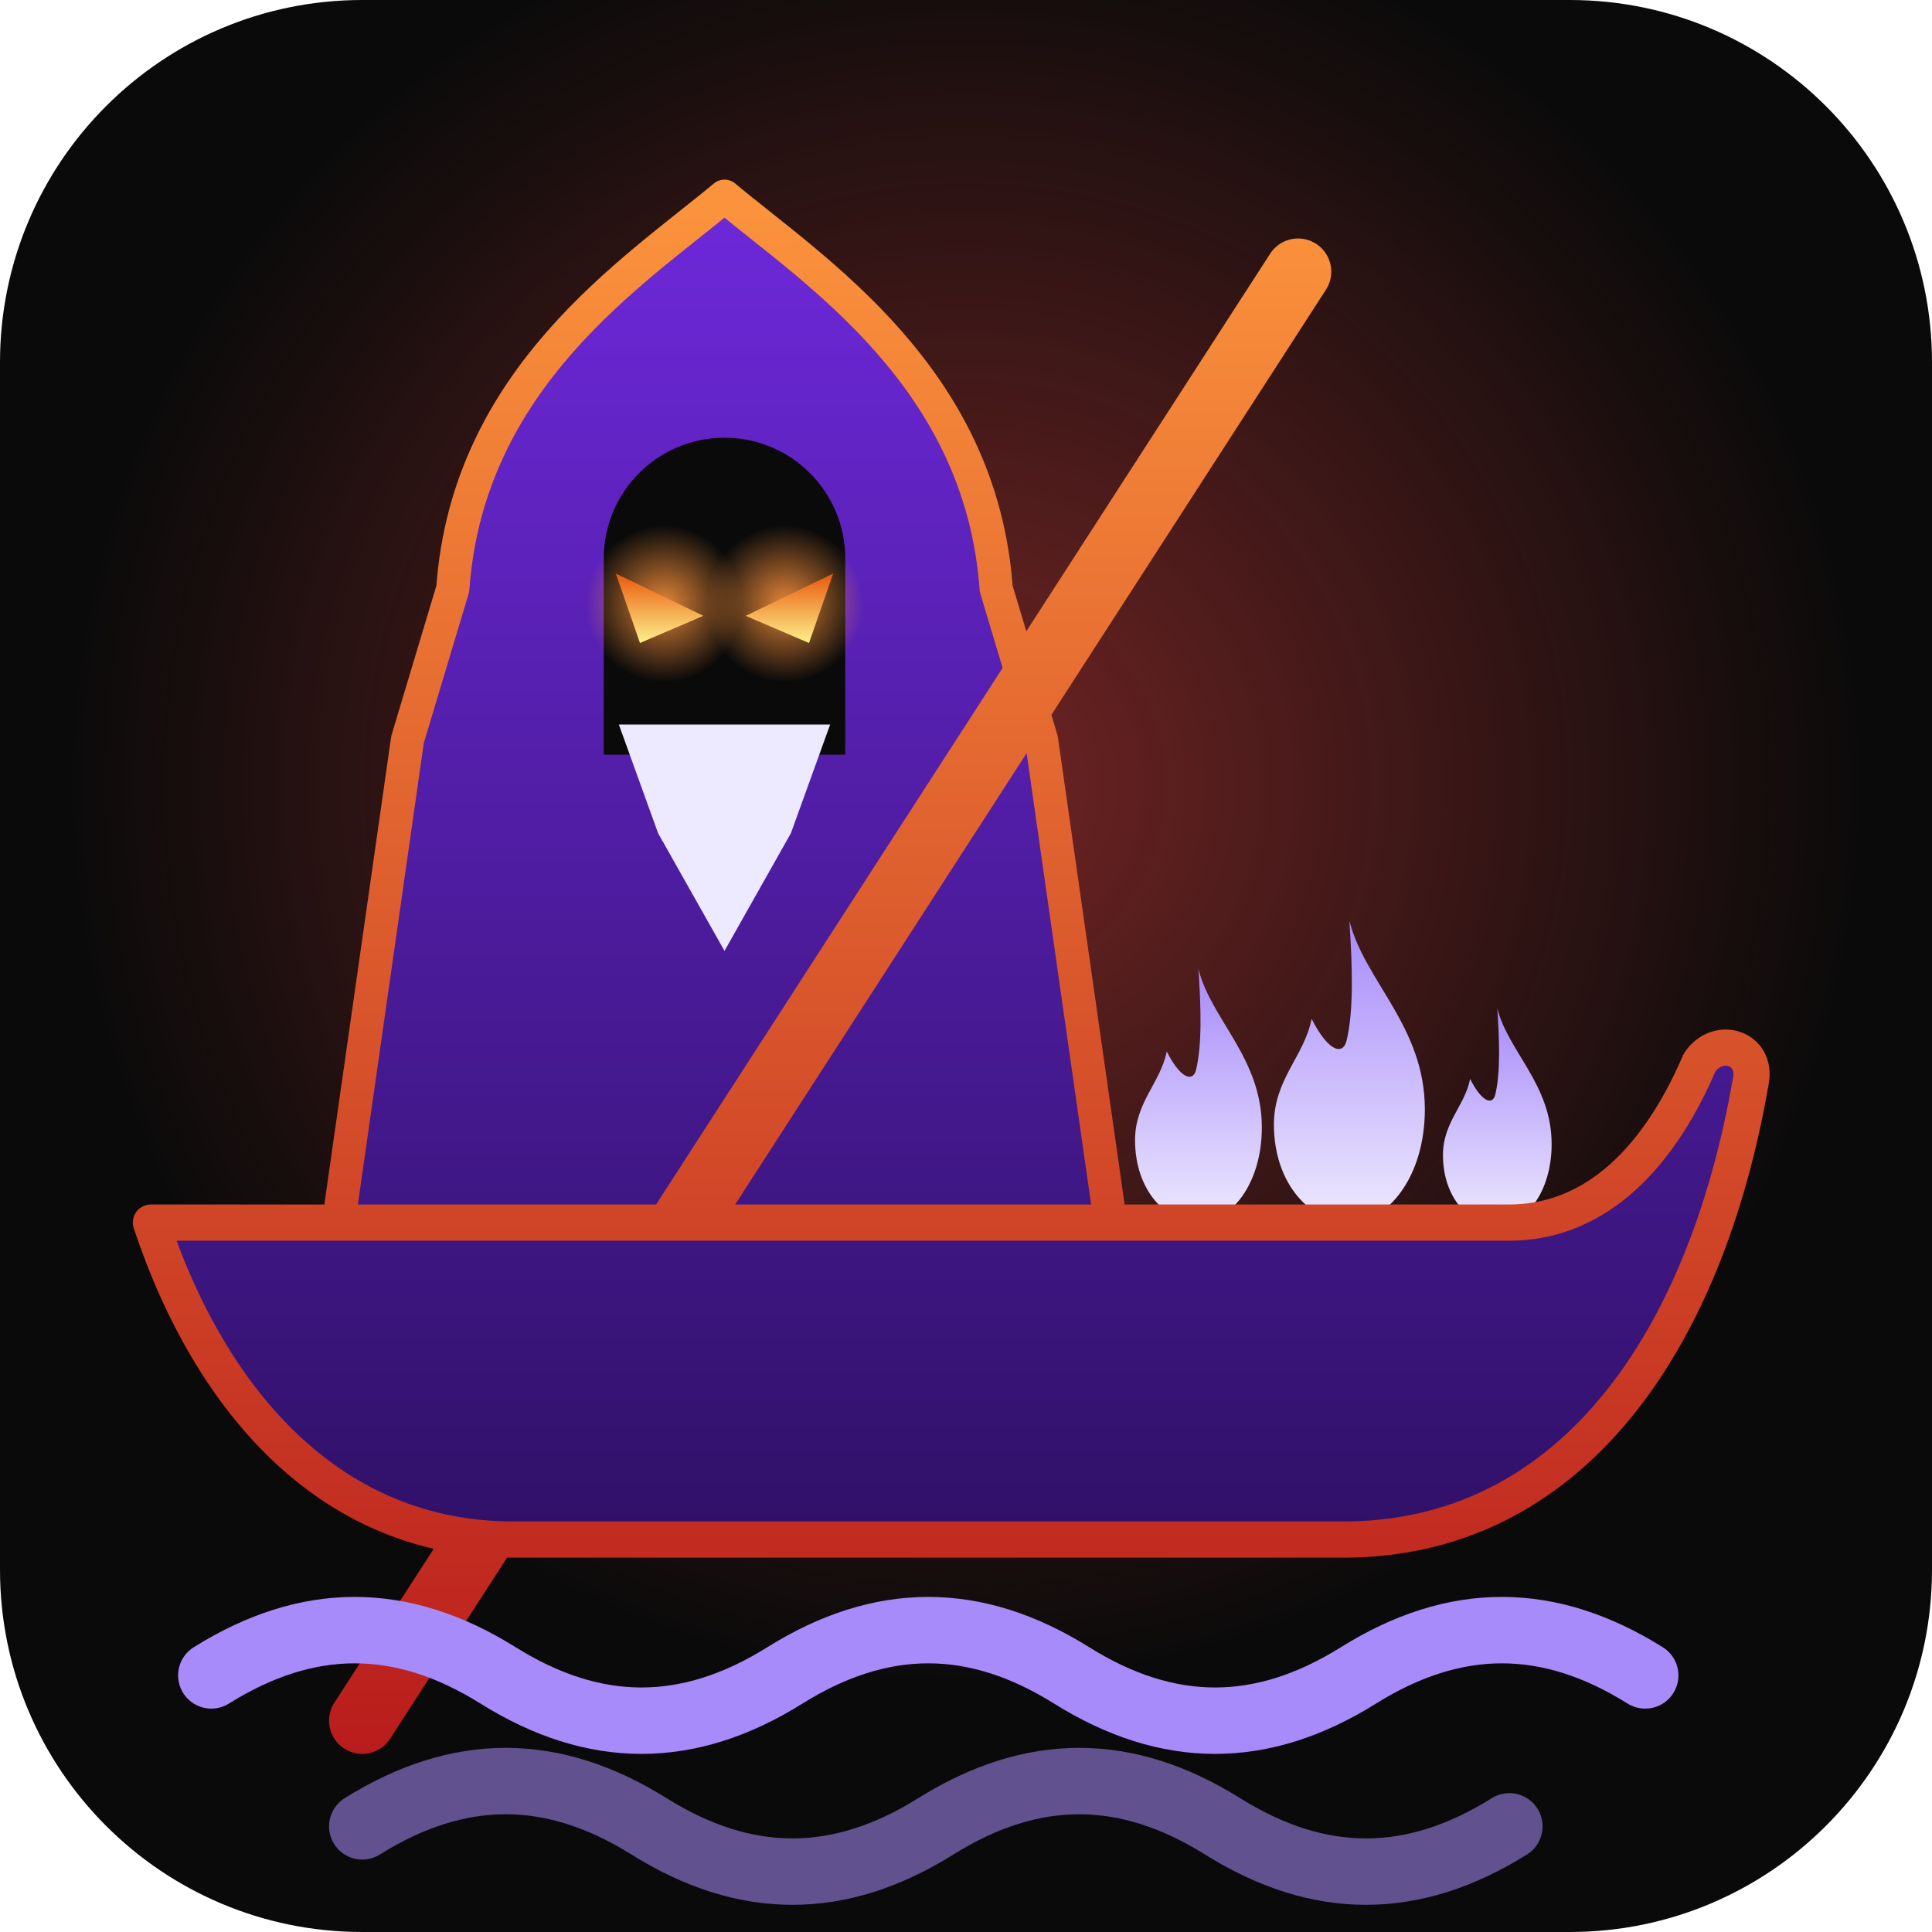
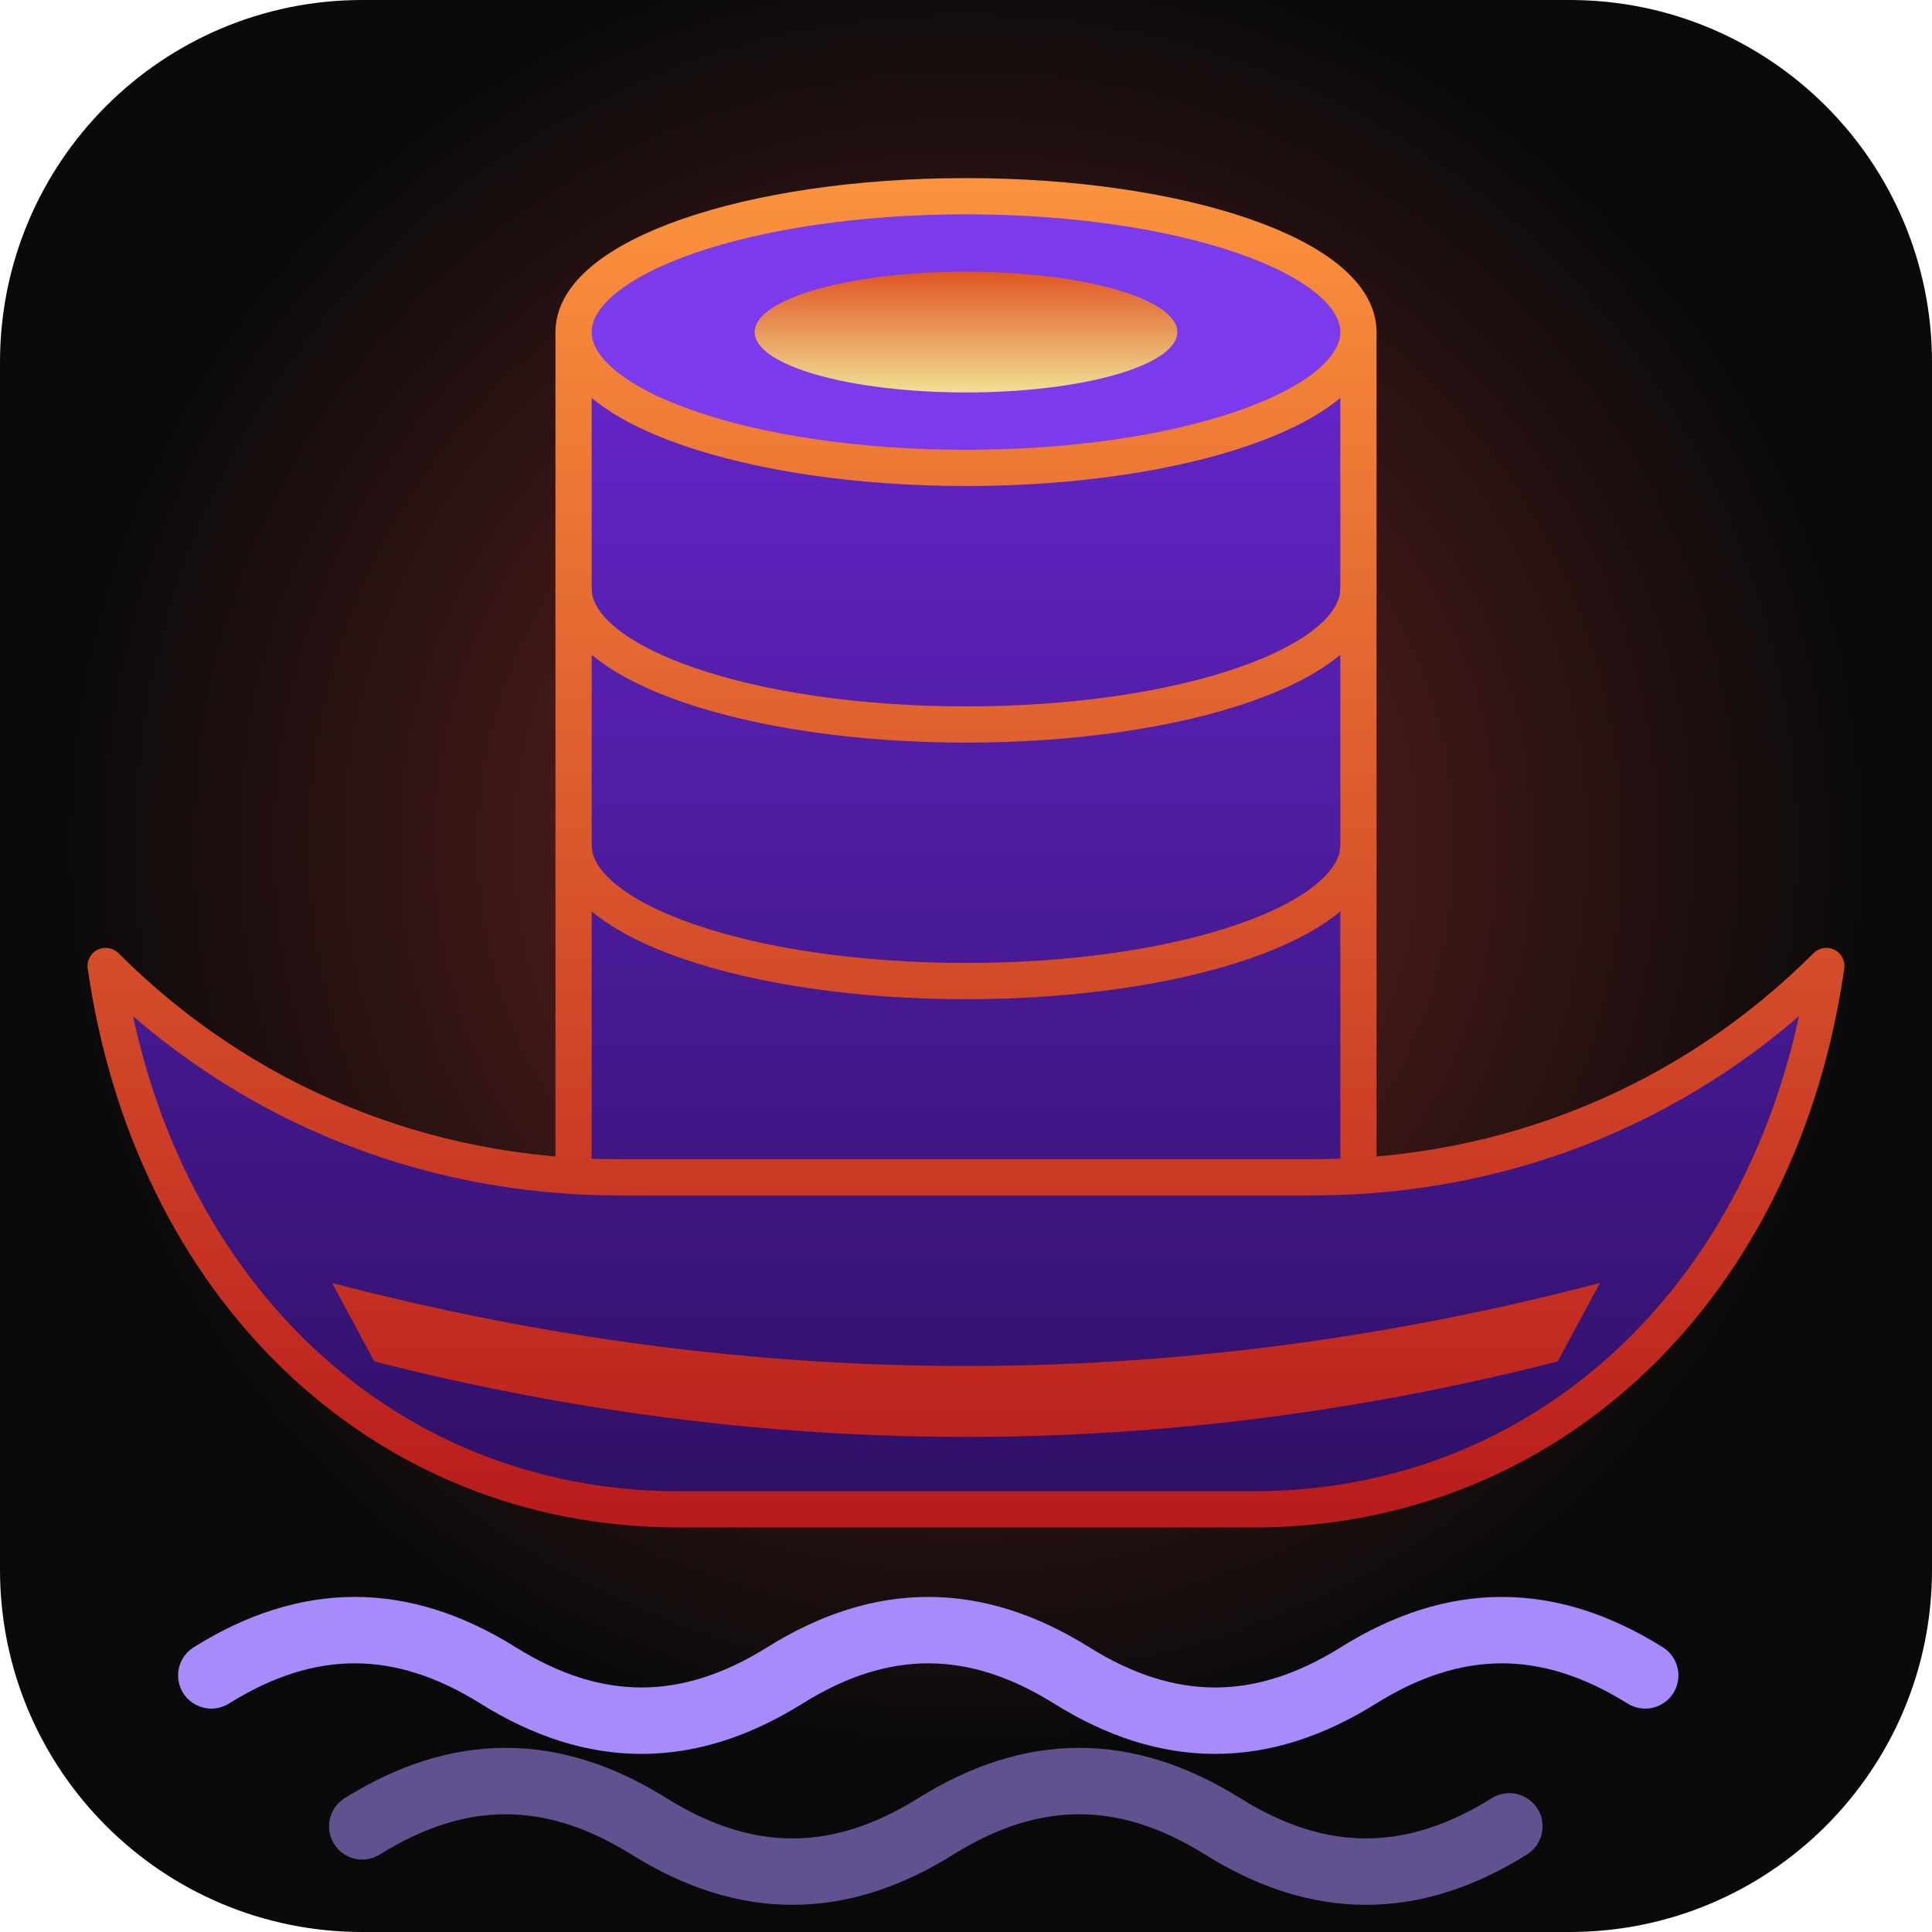
<svg xmlns="http://www.w3.org/2000/svg" viewBox="0 0 64 64" role="img" aria-label="Caronte">
  <defs>
-     <radialGradient id="caronte-glow" cx="32" cy="26" r="30" gradientUnits="userSpaceOnUse">
+     <radialGradient id="caronte-glow" cx="32" cy="28" r="30" gradientUnits="userSpaceOnUse">
      <stop offset="0" stop-color="#ef4444" stop-opacity="0.45" />
      <stop offset="1" stop-color="#ef4444" stop-opacity="0" />
    </radialGradient>
-     <radialGradient id="caronte-halo">
-       <stop offset="0" stop-color="#fb923c" stop-opacity="0.9" />
-       <stop offset="1" stop-color="#fb923c" stop-opacity="0" />
-     </radialGradient>
-     <linearGradient id="caronte-robe" x1="0" y1="7" x2="0" y2="52" gradientUnits="userSpaceOnUse">
+     <linearGradient id="caronte-iron" x1="0" y1="6" x2="0" y2="50" gradientUnits="userSpaceOnUse">
      <stop offset="0" stop-color="#6d28d9" />
      <stop offset="1" stop-color="#2e1065" />
    </linearGradient>
-     <linearGradient id="caronte-rim" x1="0" y1="7" x2="0" y2="58" gradientUnits="userSpaceOnUse">
+     <linearGradient id="caronte-rim" x1="0" y1="6" x2="0" y2="50" gradientUnits="userSpaceOnUse">
      <stop offset="0" stop-color="#fb923c" />
      <stop offset="1" stop-color="#b91c1c" />
    </linearGradient>
    <linearGradient id="caronte-ember" x1="0" y1="1" x2="0" y2="0">
      <stop offset="0" stop-color="#fef08a" />
      <stop offset="1" stop-color="#ea580c" />
    </linearGradient>
-     <linearGradient id="caronte-soul" x1="0" y1="1" x2="0" y2="0">
-       <stop offset="0" stop-color="#ede9fe" />
-       <stop offset="1" stop-color="#a78bfa" />
-     </linearGradient>
-     <path id="caronte-flame" d="M5 0C6 4 10 7 10 12.5 10 17 7.5 20 5 20 2.5 20 0 17.5 0 13.5 0 10.5 2 9 2.5 6.5c1 2 2 2.5 2.3 1.5C5.3 6 5.2 3 5 0z" />
  </defs>
  <rect width="64" height="64" rx="12" fill="#0a0a0a" />
-   <circle cx="32" cy="26" r="30" fill="url(#caronte-glow)" />
-   <path fill="url(#caronte-robe)" stroke="url(#caronte-rim)" stroke-width="1.1" stroke-linejoin="round" d="M24 6.5C21 9 15.5 12.5 15 19.5l-1.5 5L11 42h26l-2.5-17.5-1.5-5C32.5 12.5 27 9 24 6.5z" />
-   <path fill="#0a0a0a" d="M20 25v-6.5a4 4 0 0 1 8 0V25z" />
-   <circle cx="22" cy="20" r="2.6" fill="url(#caronte-halo)" />
-   <circle cx="26" cy="20" r="2.6" fill="url(#caronte-halo)" />
-   <path fill="url(#caronte-ember)" d="M20.4 19 23.3 20.4 21.2 21.3zM27.6 19 24.7 20.4 26.8 21.3z" />
-   <path fill="#ede9fe" d="M20.5 24h7l-1.3 3.6L24 31.5l-2.2-3.9z" />
-   <path stroke="url(#caronte-rim)" stroke-width="2.2" stroke-linecap="round" d="M43 9 12 57" />
-   <use href="#caronte-flame" fill="url(#caronte-soul)" transform="translate(37.6 32.1) scale(0.42)" />
-   <use href="#caronte-flame" fill="url(#caronte-soul)" transform="translate(42.2 30.5) scale(0.5)" />
-   <use href="#caronte-flame" fill="url(#caronte-soul)" transform="translate(47.8 33.4) scale(0.36)" />
-   <path fill="url(#caronte-robe)" stroke="url(#caronte-rim)" stroke-width="1.2" stroke-linejoin="round" d="M5 40.5H50c2.6 0 4.8-1.8 6.3-5.3.6-.9 1.9-.5 1.7.6C56.5 44.5 52 51 44.5 51H17C11 51 7 46.5 5 40.5z" />
+   <circle cx="32" cy="28" r="30" fill="url(#caronte-glow)" />
+   <path fill="url(#caronte-iron)" stroke="url(#caronte-rim)" stroke-width="1.2" stroke-linejoin="round" d="M19 11v28h26V11" />
+   <path fill="none" stroke="url(#caronte-rim)" stroke-width="1.2" d="M19 19.5c0 2.5 5.8 4.5 13 4.5s13-2 13-4.5M19 28c0 2.5 5.8 4.5 13 4.5s13-2 13-4.5" />
+   <ellipse cx="32" cy="11" rx="13" ry="4.5" fill="#7c3aed" stroke="url(#caronte-rim)" stroke-width="1.2" />
+   <ellipse cx="32" cy="11" rx="7" ry="2" fill="url(#caronte-ember)" opacity="0.9" />
+   <path fill="url(#caronte-iron)" stroke="url(#caronte-rim)" stroke-width="1.2" stroke-linejoin="round" d="M3.5 32c1.5 10.5 9 18 19 18h19c10 0 17.5-7.5 19-18-4.5 4.5-10.5 7-17 7H20.5c-6.5 0-12.5-2.5-17-7z" />
+   <path fill="url(#caronte-rim)" d="M11 42.5q21 5.5 42 0l-1.4 2.6q-19.6 5-39.2 0z" />
  <path fill="none" stroke="#a78bfa" stroke-width="2.2" stroke-linecap="round" d="M7 55.5c3.2-2 6.3-2 9.5 0s6.3 2 9.5 0 6.3-2 9.5 0 6.3 2 9.5 0 6.3-2 9.5 0" />
  <path fill="none" stroke="#a78bfa" stroke-width="2.2" stroke-linecap="round" stroke-opacity="0.55" d="M12 60.5c3.2-2 6.3-2 9.5 0s6.3 2 9.5 0 6.3-2 9.5 0 6.3 2 9.5 0" />
</svg>
